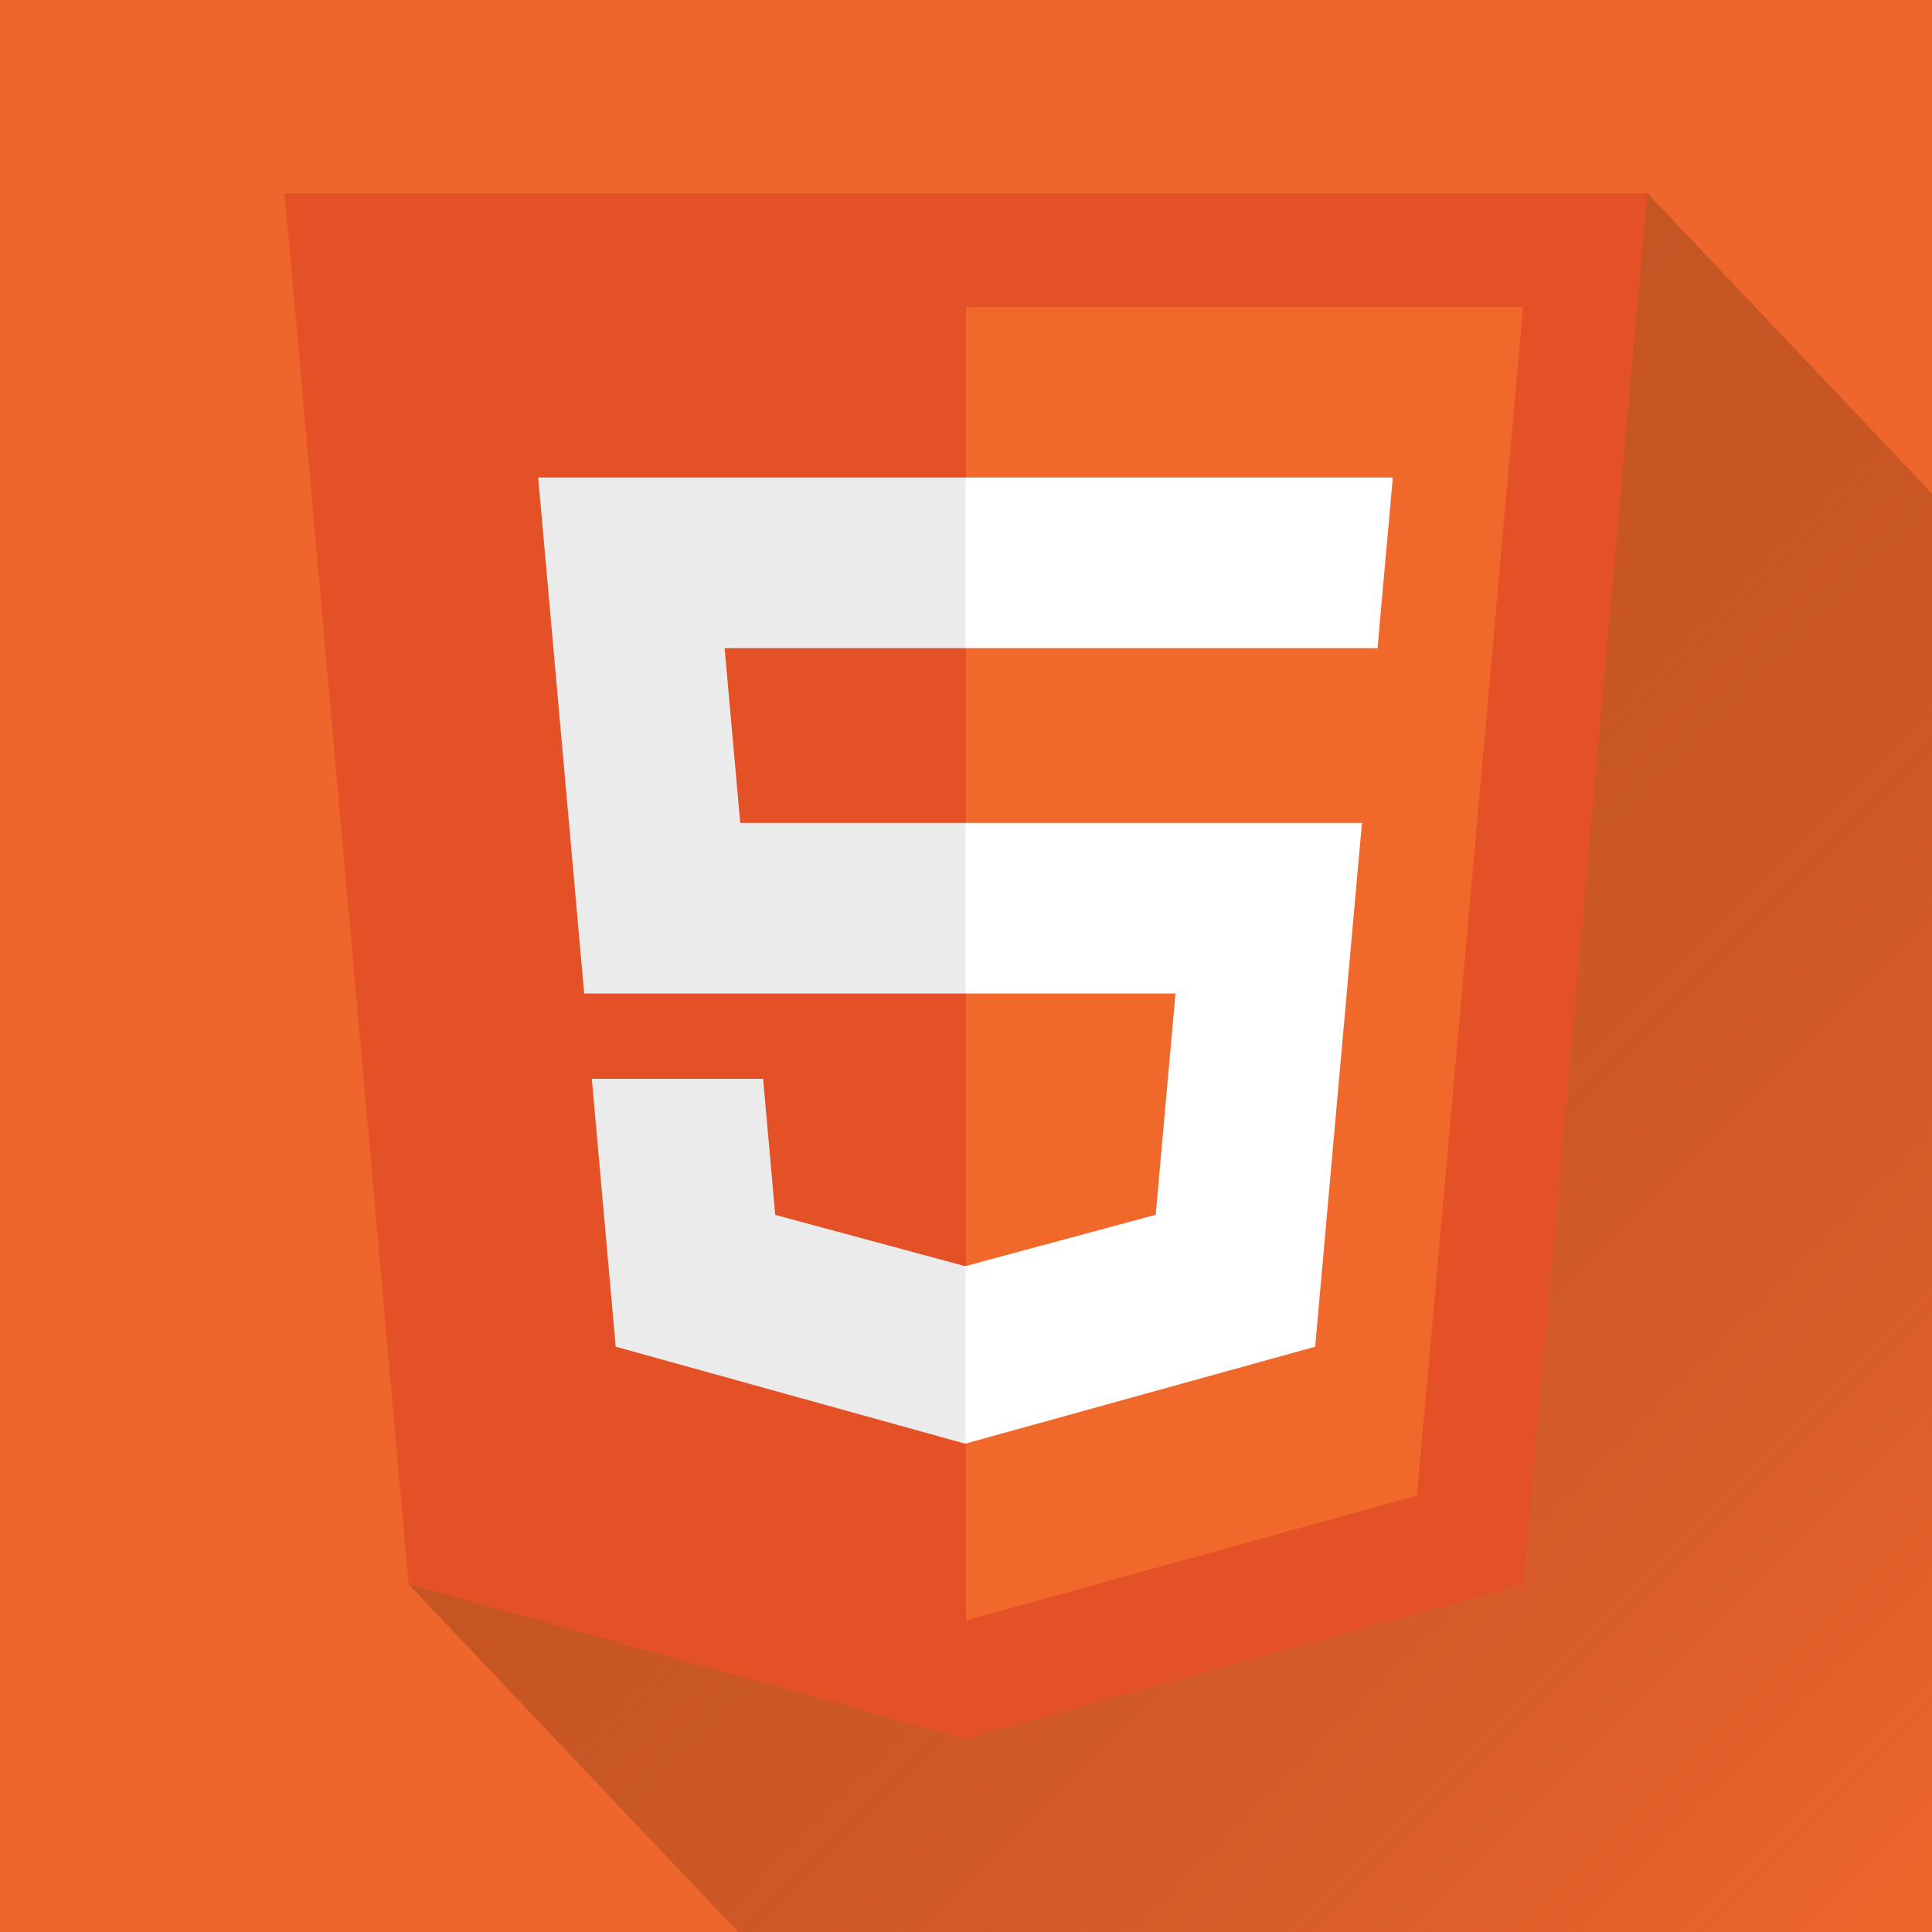
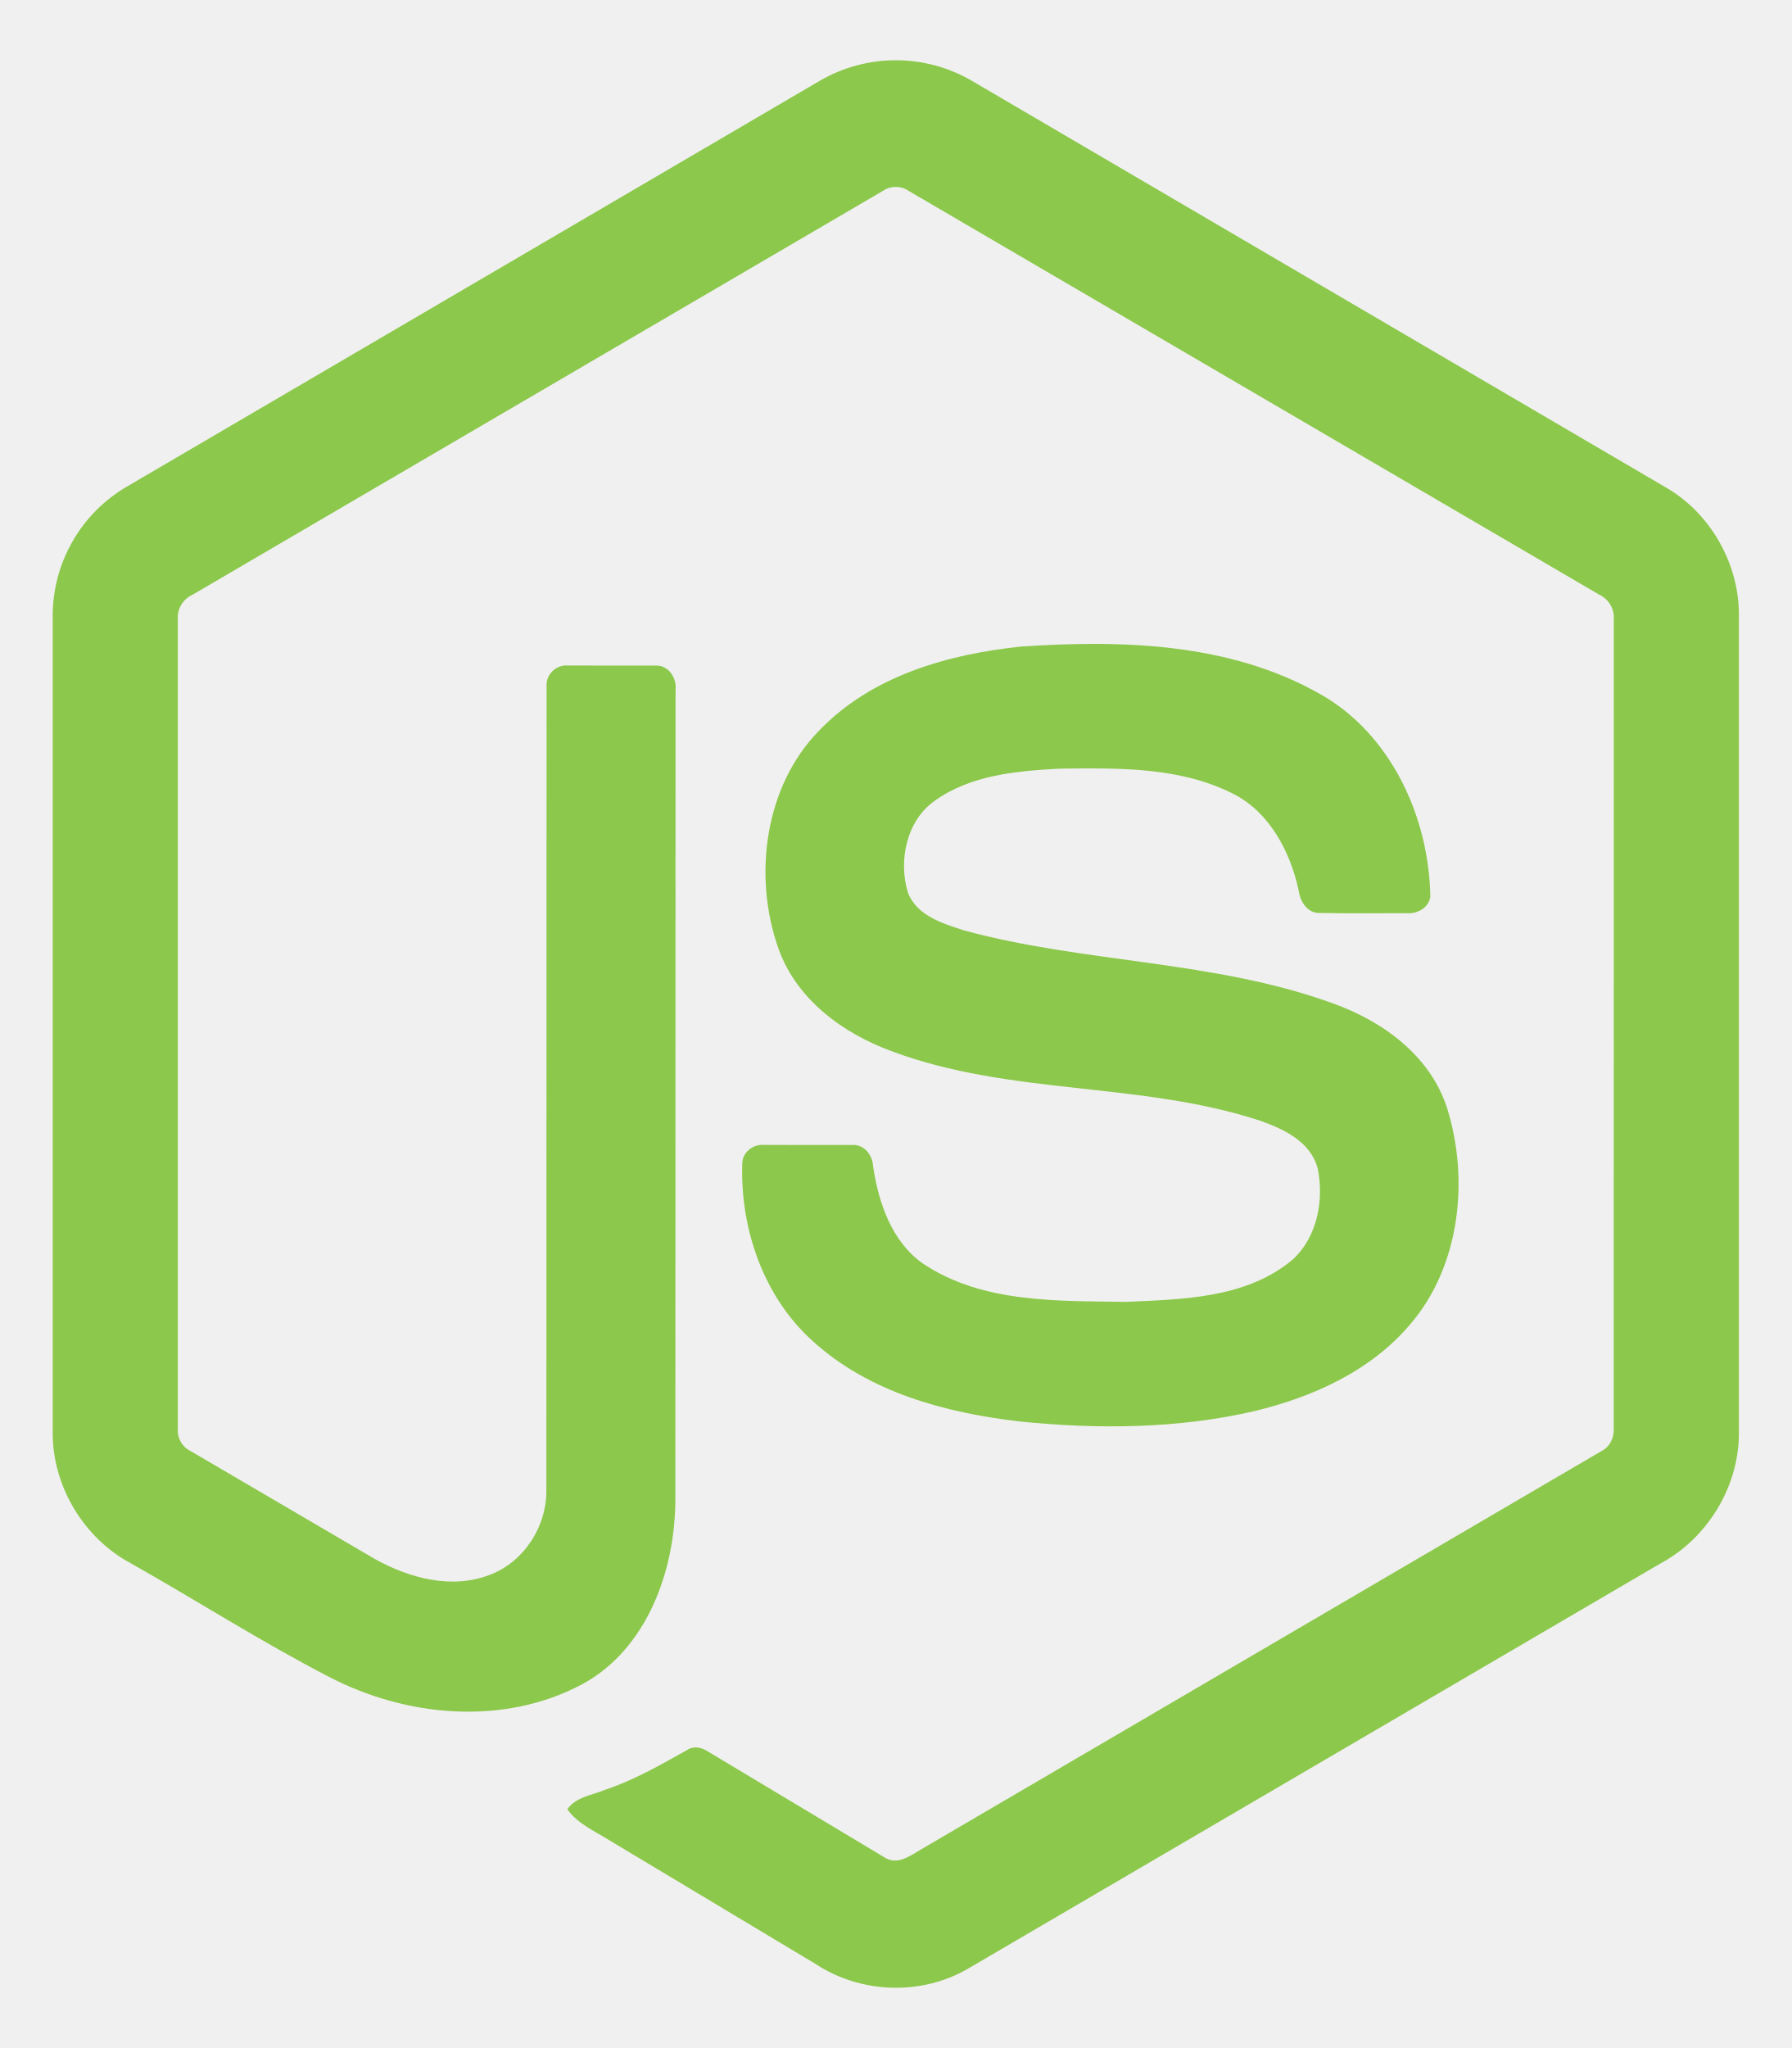
- <svg xmlns="http://www.w3.org/2000/svg" viewBox="0 0 200 200">
-   <defs>
-     <linearGradient id="a" x1="102.005" y1="88.535" x2="206.735" y2="193.265" gradientUnits="userSpaceOnUse">
-       <stop offset="0" stop-color="#c55523" />
-       <stop offset="1" stop-color="#a14623" stop-opacity="0" />
-     </linearGradient>
-   </defs>
-   <path fill="#ef662c" d="M0 0h200v200H0z" />
-   <path fill="url(#a)" d="M200 51.094L170.54 20 42.299 164.007 76.401 200H200V51.094z" />
-   <path fill="#e45126" d="M42.299 164.007L29.46 20h141.08l-12.852 143.983L99.914 180l-57.615-15.993z" />
-   <path fill="#f1682b" d="M100 167.758l46.684-12.943 10.984-123.041H100v135.984z" />
-   <path fill="#ebebeb" d="M100 85.185H76.629l-1.615-18.086H100V49.436H55.712l.423 4.739 4.341 48.671H100V85.185zm0 45.868l-.077.022-19.67-5.312-1.258-14.085h-17.73l2.475 27.731 36.178 10.043.082-.022v-18.377z" />
-   <path fill="#fff" d="M99.939 85.185v17.661h21.748l-2.05 22.906-19.698 5.316v18.376l36.208-10.035.265-2.984 4.151-46.498.43-4.742H99.939zm0-35.749v17.663h42.662l.354-3.97.804-8.954.423-4.739H99.939z" />
+ <svg xmlns="http://www.w3.org/2000/svg" xmlns:xlink="http://www.w3.org/1999/xlink" viewBox="0 0 74.375 85" fill="#fff" fill-rule="evenodd" stroke="#000" stroke-linecap="round" stroke-linejoin="round">
+   <use xlink:href="#A" x="2.188" y="2.5" />
+   <symbol id="A" overflow="visible">
+     <path d="M31.842.854a6.27 6.27 0 0 1 6.315 0L67.001 17.75c1.808 1.056 3.017 3.143 2.999 5.304v33.897c.014 2.25-1.315 4.387-3.223 5.419L38.036 79.185c-1.952 1.158-4.494 1.069-6.385-.184l-8.624-5.171c-.587-.363-1.249-.652-1.664-1.242.367-.512 1.022-.576 1.554-.8 1.199-.395 2.301-1.03 3.402-1.646.279-.198.619-.122.886.055l7.357 4.411c.526.315 1.058-.103 1.508-.363l28.22-16.517c.348-.174.541-.557.513-.953l.003-33.547c.04-.449-.211-.862-.602-1.046L35.563 5.44c-.339-.241-.785-.242-1.125-.002L5.799 22.187a1.04 1.04 0 0 0-.605 1.041v33.549c-.034.395.173.771.519.941l7.649 4.48c1.436.802 3.2 1.278 4.782.664 1.396-.519 2.375-1.997 2.349-3.535l.01-33.35c-.035-.494.417-.901.879-.855l3.674.003c.511-.012.863.519.8 1.017l-.008 33.561c.003 2.981-1.178 6.225-3.837 7.684-3.276 1.76-7.325 1.387-10.561-.301-2.802-1.45-5.475-3.162-8.227-4.715C1.309 61.344-.013 59.199 0 56.951V23.054a6.21 6.21 0 0 1 3.102-5.371L31.842.854zm8.359 23.481c4.179-.279 8.652-.165 12.412 1.97 2.911 1.636 4.525 5.07 4.577 8.424-.081.452-.537.702-.954.671-1.212-.002-2.425.017-3.637-.009-.514.02-.813-.471-.878-.943-.348-1.605-1.192-3.195-2.649-3.969-2.236-1.161-4.829-1.103-7.267-1.078-1.78.098-3.694.258-5.202 1.343-1.158.822-1.509 2.482-1.096 3.819.389.96 1.458 1.27 2.332 1.555 5.036 1.366 10.372 1.23 15.312 3.028 2.045.733 4.046 2.157 4.746 4.378.916 2.976.514 6.534-1.528 8.923-1.656 1.966-4.067 3.036-6.473 3.618-3.2.74-6.521.759-9.77.43-3.056-.361-6.235-1.194-8.594-3.353-2.017-1.816-3.002-4.647-2.905-7.378.023-.461.466-.783.892-.745l3.663.002c.488-.036.849.401.874.878.225 1.529.78 3.134 2.065 4.041 2.481 1.66 5.595 1.547 8.436 1.593 2.354-.108 4.996-.141 6.917-1.755 1.014-.92 1.314-2.46 1.04-3.785-.297-1.118-1.425-1.639-2.393-1.98-4.971-1.631-10.367-1.039-15.29-2.883-1.999-.733-3.932-2.118-4.699-4.247-1.071-3.014-.581-6.742 1.675-9.051 2.199-2.296 5.375-3.181 8.393-3.497z" fill="#8cc84b" stroke="none" />
+   </symbol>
</svg>
